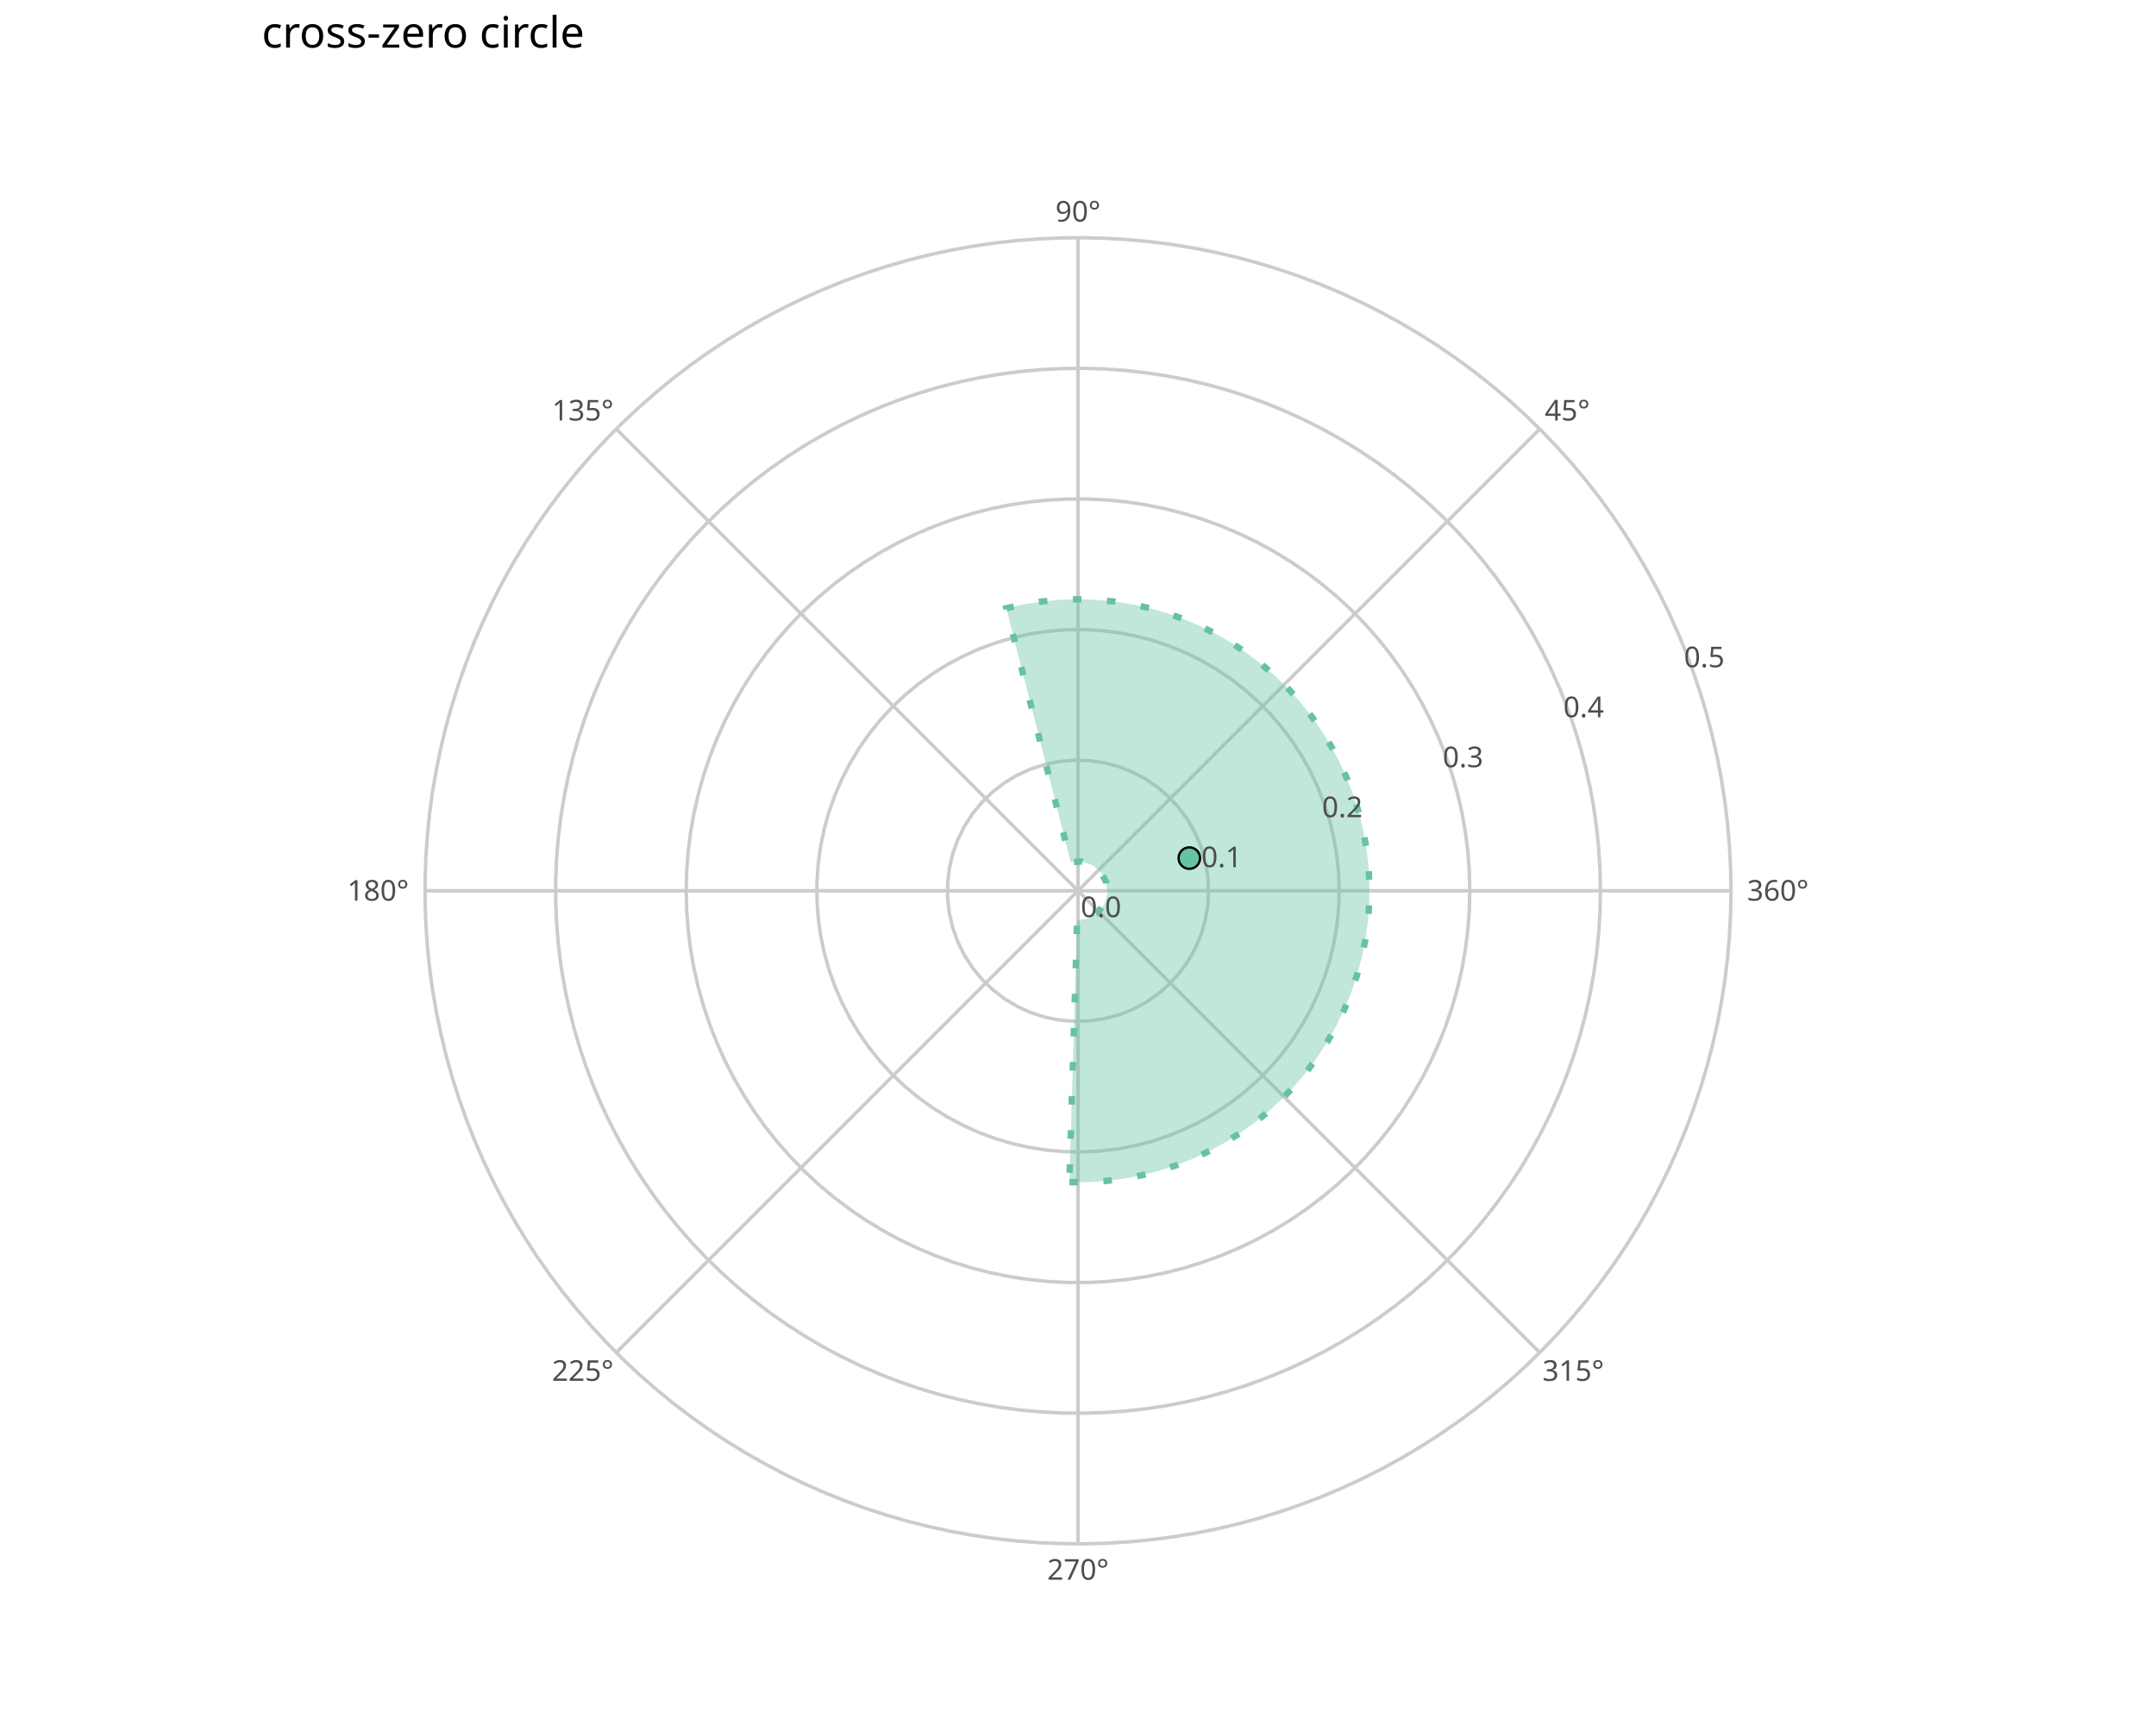
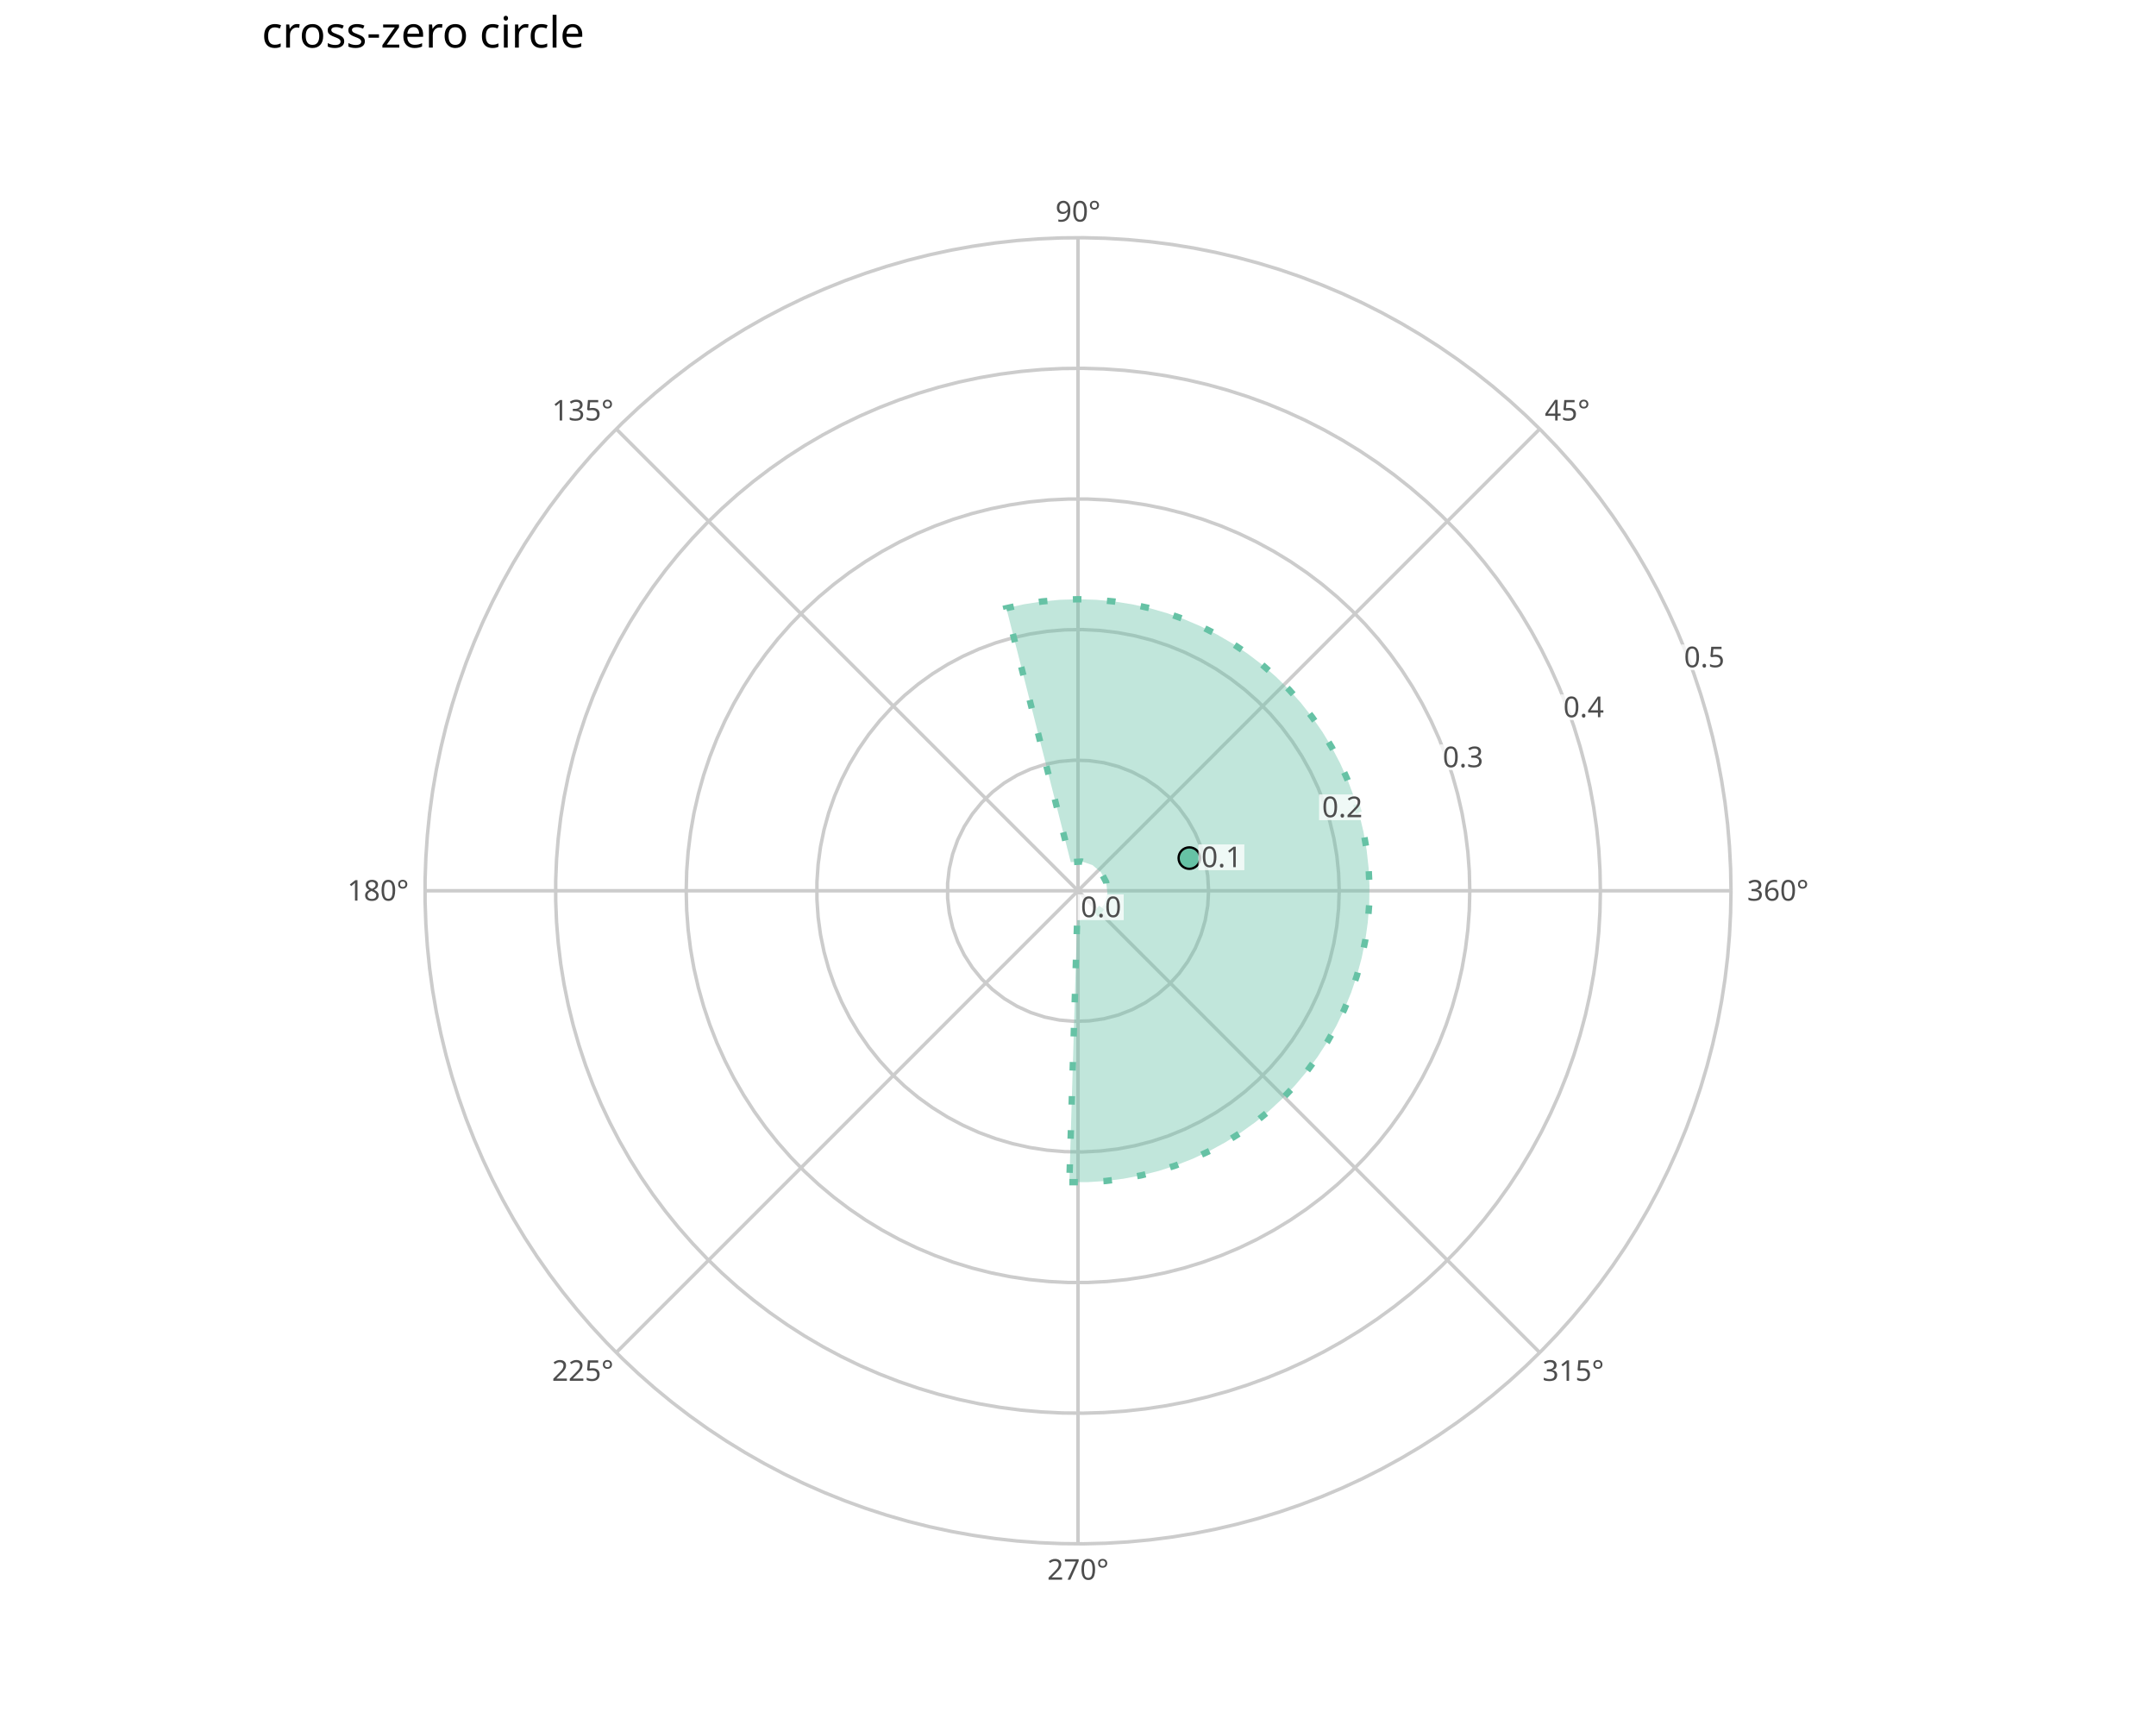
<svg xmlns="http://www.w3.org/2000/svg" class="svglite" data-engine-version="2.0" width="720.00pt" height="576.00pt" viewBox="0 0 720.00 576.00">
  <defs>
    <style type="text/css">
    .svglite line, .svglite polyline, .svglite polygon, .svglite path, .svglite rect, .svglite circle {
      fill: none;
      stroke: #000000;
      stroke-linecap: round;
      stroke-linejoin: round;
      stroke-miterlimit: 10.00;
    }
  </style>
  </defs>
  <rect width="100%" height="100%" style="stroke: none; fill: #FFFFFF;" />
  <defs>
    <clipPath id="cpMC4wMHw3MjAuMDB8MC4wMHw1NzYuMDA=">
      <rect x="0.00" y="0.00" width="720.00" height="576.00" />
    </clipPath>
  </defs>
  <g clip-path="url(#cpMC4wMHw3MjAuMDB8MC4wMHw1NzYuMDA=)">
</g>
  <defs>
    <clipPath id="cpODEuNDR8NjM4LjU2fDAuMDB8NTc2LjAw">
      <rect x="81.44" y="0.00" width="557.12" height="576.00" />
    </clipPath>
  </defs>
  <g clip-path="url(#cpODEuNDR8NjM4LjU2fDAuMDB8NTc2LjAw)">
    <rect x="81.44" y="0.00" width="557.12" height="576.00" style="stroke-width: 1.16; stroke: none; fill: #FFFFFF;" />
  </g>
  <g clip-path="url(#cpMC4wMHw3MjAuMDB8MC4wMHw1NzYuMDA=)">
    <polyline points="360.00,297.44 360.00,297.44 " style="stroke-width: 1.16; stroke: #CCCCCC; stroke-linecap: butt;" />
    <polyline points="403.61,297.44 403.33,292.47 402.48,287.56 401.08,282.78 399.14,278.20 396.69,273.86 393.76,269.83 390.40,266.16 386.63,262.90 382.52,260.09 378.12,257.77 373.48,255.96 368.66,254.69 363.73,253.99 358.75,253.84 353.79,254.27 348.91,255.26 344.18,256.80 339.65,258.87 335.38,261.44 331.44,264.48 327.87,267.95 324.72,271.80 322.02,275.99 319.83,280.46 318.15,285.15 317.03,290.00 316.46,294.95 316.46,299.93 317.03,304.88 318.15,309.73 319.83,314.42 322.02,318.88 324.72,323.07 327.87,326.93 331.44,330.40 335.38,333.44 339.65,336.01 344.18,338.08 348.91,339.62 353.79,340.61 358.75,341.03 363.73,340.89 368.66,340.18 373.48,338.92 378.12,337.11 382.52,334.79 386.63,331.98 390.40,328.72 393.76,325.05 396.69,321.02 399.14,316.68 401.08,312.09 402.48,307.32 403.33,302.41 403.61,297.44 " style="stroke-width: 1.16; stroke: #CCCCCC; stroke-linecap: butt;" />
    <polyline points="447.23,297.44 447.03,291.55 446.43,285.69 445.44,279.88 444.06,274.15 442.30,268.53 440.16,263.04 437.65,257.71 434.79,252.56 431.59,247.61 428.07,242.89 424.23,238.42 420.10,234.22 415.69,230.30 411.03,226.70 406.14,223.41 401.04,220.47 395.75,217.87 390.29,215.64 384.70,213.78 379.00,212.31 373.21,211.22 367.36,210.52 361.47,210.22 355.58,210.32 349.71,210.82 343.89,211.71 338.14,213.00 332.49,214.66 326.96,216.71 321.59,219.13 316.39,221.90 311.39,225.01 306.61,228.46 302.07,232.22 297.80,236.28 293.82,240.62 290.13,245.22 286.77,250.06 283.73,255.11 281.05,260.35 278.73,265.77 276.77,271.33 275.20,277.00 274.01,282.78 273.22,288.61 272.82,294.49 272.82,300.38 273.22,306.26 274.01,312.10 275.20,317.87 276.77,323.55 278.73,329.11 281.05,334.52 283.73,339.77 286.77,344.82 290.13,349.66 293.82,354.26 297.80,358.59 302.07,362.65 306.61,366.42 311.39,369.86 316.39,372.98 321.59,375.75 326.96,378.17 332.49,380.21 338.14,381.88 343.89,383.16 349.71,384.06 355.58,384.55 361.47,384.65 367.36,384.35 373.21,383.66 379.00,382.57 384.70,381.09 390.29,379.24 395.75,377.00 401.04,374.41 406.14,371.46 411.03,368.18 415.69,364.57 420.10,360.66 424.23,356.46 428.07,351.99 431.59,347.27 434.79,342.32 437.65,337.17 440.16,331.84 442.30,326.35 444.06,320.73 445.44,315.00 446.43,309.19 447.03,303.33 447.23,297.44 " style="stroke-width: 1.16; stroke: #CCCCCC; stroke-linecap: butt;" />
    <polyline points="490.84,297.44 490.68,290.92 490.19,284.41 489.38,277.94 488.25,271.51 486.79,265.15 485.03,258.87 482.95,252.69 480.57,246.62 477.88,240.67 474.91,234.86 471.64,229.21 468.11,223.73 464.30,218.44 460.23,213.34 455.91,208.44 451.36,203.77 446.58,199.34 441.58,195.14 436.38,191.20 430.99,187.53 425.42,184.13 419.69,181.01 413.81,178.18 407.80,175.64 401.67,173.41 395.44,171.49 389.11,169.88 382.72,168.59 376.27,167.61 369.78,166.96 363.26,166.64 356.74,166.64 350.22,166.96 343.73,167.61 337.28,168.59 330.89,169.88 324.56,171.49 318.33,173.41 312.20,175.64 306.19,178.18 300.31,181.01 294.58,184.13 289.01,187.53 283.62,191.20 278.42,195.14 273.42,199.34 268.64,203.77 264.09,208.44 259.77,213.34 255.70,218.44 251.89,223.73 248.36,229.21 245.09,234.86 242.12,240.67 239.43,246.62 237.05,252.69 234.97,258.87 233.21,265.15 231.75,271.51 230.62,277.94 229.81,284.41 229.32,290.92 229.16,297.44 229.32,303.96 229.81,310.47 230.62,316.94 231.75,323.36 233.21,329.72 234.97,336.00 237.05,342.19 239.43,348.26 242.12,354.21 245.09,360.01 248.36,365.66 251.89,371.14 255.70,376.44 259.77,381.54 264.09,386.43 268.64,391.10 273.42,395.54 278.42,399.73 283.62,403.67 289.01,407.35 294.58,410.75 300.31,413.87 306.19,416.70 312.20,419.23 318.33,421.47 324.56,423.39 330.89,425.00 337.28,426.29 343.73,427.26 350.22,427.91 356.74,428.24 363.26,428.24 369.78,427.91 376.27,427.26 382.72,426.29 389.11,425.00 395.44,423.39 401.67,421.47 407.80,419.23 413.81,416.70 419.69,413.87 425.42,410.75 430.99,407.35 436.38,403.67 441.58,399.73 446.58,395.54 451.36,391.10 455.91,386.43 460.23,381.54 464.30,376.44 468.11,371.14 471.64,365.66 474.91,360.01 477.88,354.21 480.57,348.26 482.95,342.19 485.03,336.00 486.79,329.72 488.25,323.36 489.38,316.94 490.19,310.47 490.68,303.96 490.84,297.44 " style="stroke-width: 1.16; stroke: #CCCCCC; stroke-linecap: butt;" />
    <polyline points="534.45,297.44 534.31,290.46 533.90,283.49 533.20,276.54 532.22,269.63 530.97,262.76 529.45,255.95 527.65,249.20 525.59,242.53 523.26,235.95 520.67,229.47 517.82,223.10 514.72,216.84 511.37,210.72 507.78,204.73 503.95,198.89 499.89,193.21 495.61,187.70 491.11,182.36 486.40,177.20 481.49,172.24 476.39,167.48 471.09,162.93 465.62,158.59 459.98,154.48 454.18,150.59 448.23,146.94 442.14,143.53 435.92,140.37 429.57,137.46 423.12,134.80 416.56,132.41 409.91,130.28 403.18,128.41 396.38,126.82 389.53,125.50 382.63,124.46 375.69,123.69 368.72,123.20 361.75,122.99 354.76,123.06 347.79,123.41 340.84,124.04 333.92,124.95 327.04,126.13 320.21,127.58 313.44,129.31 306.76,131.31 300.15,133.57 293.64,136.10 287.24,138.88 280.96,141.92 274.80,145.21 268.77,148.74 262.90,152.51 257.18,156.51 251.62,160.73 246.24,165.18 241.04,169.84 236.03,174.70 231.22,179.76 226.61,185.01 222.22,190.43 218.05,196.03 214.10,201.79 210.39,207.70 206.92,213.76 203.70,219.95 200.72,226.27 198.00,232.70 195.54,239.23 193.35,245.86 191.42,252.57 189.76,259.35 188.37,266.19 187.25,273.08 186.42,280.01 185.86,286.97 185.58,293.95 185.58,300.93 185.86,307.90 186.42,314.86 187.25,321.79 188.37,328.69 189.76,335.53 191.42,342.31 193.35,349.02 195.54,355.64 198.00,362.18 200.72,368.61 203.70,374.92 206.92,381.11 210.39,387.17 214.10,393.09 218.05,398.85 222.22,404.45 226.61,409.87 231.22,415.12 236.03,420.18 241.04,425.04 246.24,429.70 251.62,434.14 257.18,438.37 262.90,442.37 268.77,446.14 274.80,449.67 280.96,452.96 287.24,456.00 293.64,458.78 300.15,461.30 306.76,463.57 313.44,465.57 320.21,467.29 327.04,468.75 333.92,469.93 340.84,470.84 347.79,471.46 354.76,471.81 361.75,471.88 368.72,471.67 375.69,471.19 382.63,470.42 389.53,469.37 396.38,468.06 403.18,466.46 409.91,464.60 416.56,462.47 423.12,460.07 429.57,457.42 435.92,454.51 442.14,451.34 448.23,447.93 454.18,444.28 459.98,440.40 465.62,436.28 471.09,431.95 476.39,427.39 481.49,422.63 486.40,417.67 491.11,412.52 495.61,407.18 499.89,401.67 503.95,395.99 507.78,390.15 511.37,384.16 514.72,378.04 517.82,371.78 520.67,365.41 523.26,358.92 525.59,352.34 527.65,345.67 529.45,338.93 530.97,332.11 532.22,325.25 533.20,318.33 533.90,311.39 534.31,304.42 534.45,297.44 " style="stroke-width: 1.16; stroke: #CCCCCC; stroke-linecap: butt;" />
    <polyline points="578.07,297.44 577.94,290.03 577.56,282.64 576.94,275.26 576.06,267.90 574.93,260.59 573.56,253.31 571.93,246.08 570.07,238.91 567.96,231.82 565.61,224.79 563.03,217.85 560.21,211.00 557.16,204.26 553.88,197.61 550.38,191.09 546.65,184.69 542.72,178.41 538.57,172.28 534.22,166.28 529.66,160.44 524.91,154.76 519.97,149.24 514.85,143.90 509.55,138.73 504.07,133.74 498.43,128.94 492.63,124.34 486.67,119.94 480.57,115.74 474.33,111.75 467.96,107.97 461.47,104.42 454.85,101.08 448.13,97.97 441.31,95.10 434.39,92.45 427.39,90.04 420.31,87.88 413.15,85.95 405.94,84.27 398.68,82.83 391.37,81.64 384.02,80.70 376.65,80.01 369.26,79.57 361.85,79.38 354.45,79.44 347.05,79.76 339.66,80.32 332.30,81.14 324.97,82.20 317.68,83.52 310.44,85.08 303.26,86.88 296.14,88.93 289.10,91.22 282.14,93.74 275.27,96.51 268.49,99.50 261.83,102.72 255.27,106.17 248.84,109.83 242.53,113.72 236.36,117.81 230.33,122.11 224.45,126.62 218.73,131.32 213.17,136.21 207.78,141.29 202.57,146.55 197.53,151.98 192.69,157.58 188.03,163.35 183.58,169.26 179.33,175.33 175.29,181.53 171.46,187.87 167.85,194.34 164.46,200.92 161.29,207.62 158.36,214.42 155.65,221.31 153.19,228.29 150.96,235.36 148.97,242.49 147.23,249.69 145.73,256.94 144.47,264.24 143.47,271.58 142.72,278.95 142.22,286.33 141.96,293.74 141.96,301.14 142.22,308.54 142.72,315.93 143.47,323.30 144.47,330.64 145.73,337.94 147.23,345.19 148.97,352.39 150.96,359.52 153.19,366.58 155.65,373.57 158.36,380.46 161.29,387.26 164.46,393.96 167.85,400.54 171.46,407.01 175.29,413.35 179.33,419.55 183.58,425.62 188.03,431.53 192.69,437.29 197.53,442.89 202.57,448.33 207.78,453.59 213.17,458.67 218.73,463.56 224.45,468.26 230.33,472.76 236.36,477.07 242.53,481.16 248.84,485.04 255.27,488.71 261.83,492.16 268.49,495.38 275.27,498.37 282.14,501.13 289.10,503.66 296.14,505.95 303.26,508.00 310.44,509.80 317.68,511.36 324.97,512.67 332.30,513.74 339.66,514.56 347.05,515.12 354.45,515.43 361.85,515.50 369.26,515.31 376.65,514.87 384.02,514.18 391.37,513.24 398.68,512.05 405.94,510.61 413.15,508.93 420.31,507.00 427.39,504.83 434.39,502.42 441.31,499.78 448.13,496.90 454.85,493.80 461.47,490.46 467.96,486.90 474.33,483.13 480.57,479.14 486.67,474.94 492.63,470.54 498.43,465.93 504.07,461.14 509.55,456.15 514.85,450.98 519.97,445.63 524.91,440.11 529.66,434.43 534.22,428.59 538.57,422.60 542.72,416.47 546.65,410.19 550.38,403.79 553.88,397.26 557.16,390.62 560.21,383.87 563.03,377.03 565.61,370.09 567.96,363.06 570.07,355.96 571.93,348.80 573.56,341.57 574.93,334.29 576.06,326.97 576.94,319.62 577.56,312.24 577.94,304.84 578.07,297.44 " style="stroke-width: 1.16; stroke: #CCCCCC; stroke-linecap: butt;" />
    <polyline points="360.00,297.44 360.00,289.92 360.00,282.40 360.00,274.88 360.00,267.36 360.00,259.84 360.00,252.32 360.00,244.80 360.00,237.28 360.00,229.76 360.00,222.24 360.00,214.72 360.00,207.20 360.00,199.68 360.00,192.16 360.00,184.65 360.00,177.13 360.00,169.61 360.00,162.09 360.00,154.57 360.00,147.05 360.00,139.53 360.00,132.01 360.00,124.49 360.00,116.97 360.00,109.45 360.00,101.93 360.00,94.41 360.00,86.89 360.00,79.37 " style="stroke-width: 1.16; stroke: #CCCCCC; stroke-linecap: butt;" />
    <polyline points="360.00,297.44 354.68,292.12 349.37,286.80 344.05,281.49 338.73,276.17 333.41,270.85 328.10,265.54 322.78,260.22 317.46,254.90 312.15,249.58 306.83,244.27 301.51,238.95 296.19,233.63 290.88,228.32 285.56,223.00 280.24,217.68 274.93,212.36 269.61,207.05 264.29,201.73 258.97,196.41 253.66,191.10 248.34,185.78 243.02,180.46 237.71,175.14 232.39,169.83 227.07,164.51 221.75,159.19 216.44,153.88 211.12,148.56 205.80,143.24 " style="stroke-width: 1.16; stroke: #CCCCCC; stroke-linecap: butt;" />
    <polyline points="360.00,297.44 352.48,297.44 344.96,297.44 337.44,297.44 329.92,297.44 322.40,297.44 314.88,297.44 307.36,297.44 299.84,297.44 292.32,297.44 284.80,297.44 277.28,297.44 269.77,297.44 262.25,297.44 254.73,297.44 247.21,297.44 239.69,297.44 232.17,297.44 224.65,297.44 217.13,297.44 209.61,297.44 202.09,297.44 194.57,297.44 187.05,297.44 179.53,297.44 172.01,297.44 164.49,297.44 156.97,297.44 149.45,297.44 141.93,297.44 " style="stroke-width: 1.16; stroke: #CCCCCC; stroke-linecap: butt;" />
    <polyline points="360.00,297.44 354.68,302.76 349.37,308.07 344.05,313.39 338.73,318.71 333.41,324.02 328.10,329.34 322.78,334.66 317.46,339.98 312.15,345.29 306.83,350.61 301.51,355.93 296.19,361.24 290.88,366.56 285.56,371.88 280.24,377.20 274.93,382.51 269.61,387.83 264.29,393.15 258.97,398.46 253.66,403.78 248.34,409.10 243.02,414.42 237.71,419.73 232.39,425.05 227.07,430.37 221.75,435.68 216.44,441.00 211.12,446.32 205.80,451.64 " style="stroke-width: 1.16; stroke: #CCCCCC; stroke-linecap: butt;" />
    <polyline points="360.00,297.44 360.00,304.96 360.00,312.48 360.00,320.00 360.00,327.52 360.00,335.04 360.00,342.56 360.00,350.08 360.00,357.59 360.00,365.11 360.00,372.63 360.00,380.15 360.00,387.67 360.00,395.19 360.00,402.71 360.00,410.23 360.00,417.75 360.00,425.27 360.00,432.79 360.00,440.31 360.00,447.83 360.00,455.35 360.00,462.87 360.00,470.39 360.00,477.91 360.00,485.43 360.00,492.95 360.00,500.47 360.00,507.99 360.00,515.51 " style="stroke-width: 1.16; stroke: #CCCCCC; stroke-linecap: butt;" />
    <polyline points="360.00,297.44 365.32,302.76 370.63,308.07 375.95,313.39 381.27,318.71 386.59,324.02 391.90,329.34 397.22,334.66 402.54,339.98 407.85,345.29 413.17,350.61 418.49,355.93 423.81,361.24 429.12,366.56 434.44,371.88 439.76,377.20 445.07,382.51 450.39,387.83 455.71,393.15 461.03,398.46 466.34,403.78 471.66,409.10 476.98,414.42 482.29,419.73 487.61,425.05 492.93,430.37 498.25,435.68 503.56,441.00 508.88,446.32 514.20,451.64 " style="stroke-width: 1.16; stroke: #CCCCCC; stroke-linecap: butt;" />
    <polyline points="360.00,297.44 367.52,297.44 375.04,297.44 382.56,297.44 390.08,297.44 397.60,297.44 405.12,297.44 412.64,297.44 420.16,297.44 427.68,297.44 435.20,297.44 442.72,297.44 450.23,297.44 457.75,297.44 465.27,297.44 472.79,297.44 480.31,297.44 487.83,297.44 495.35,297.44 502.87,297.44 510.39,297.44 517.91,297.44 525.43,297.44 532.95,297.44 540.47,297.44 547.99,297.44 555.51,297.44 563.03,297.44 570.55,297.44 578.07,297.44 " style="stroke-width: 1.16; stroke: #CCCCCC; stroke-linecap: butt;" />
    <polyline points="360.00,297.44 365.32,292.12 370.63,286.80 375.95,281.49 381.27,276.17 386.59,270.85 391.90,265.54 397.22,260.22 402.54,254.90 407.85,249.58 413.17,244.27 418.49,238.95 423.81,233.63 429.12,228.32 434.44,223.00 439.76,217.68 445.07,212.36 450.39,207.05 455.71,201.73 461.03,196.41 466.34,191.10 471.66,185.78 476.98,180.46 482.29,175.14 487.61,169.83 492.93,164.51 498.25,159.19 503.56,153.88 508.88,148.56 514.20,143.24 " style="stroke-width: 1.16; stroke: #CCCCCC; stroke-linecap: butt;" />
    <polygon points="357.11,394.74 363.16,394.74 369.20,394.35 375.20,393.59 381.15,392.46 387.01,390.97 392.77,389.11 398.40,386.89 403.89,384.33 409.20,381.44 414.32,378.22 419.24,374.69 423.92,370.86 428.36,366.74 432.54,362.36 436.43,357.73 440.03,352.86 443.32,347.79 446.29,342.51 448.92,337.06 451.21,331.46 453.15,325.73 454.73,319.89 455.94,313.96 456.78,307.96 457.25,301.93 457.34,295.88 457.05,289.83 456.39,283.82 455.36,277.85 453.96,271.97 452.19,266.18 450.07,260.51 447.60,254.99 444.80,249.62 441.66,244.45 438.21,239.48 434.46,234.73 430.42,230.22 426.11,225.98 421.54,222.01 416.73,218.33 411.71,214.96 406.48,211.90 401.08,209.18 395.52,206.80 389.81,204.77 384.00,203.09 378.09,201.79 372.11,200.85 366.09,200.28 360.04,200.09 353.99,200.28 347.96,200.84 341.98,201.77 336.08,203.08 337.73,209.60 339.38,216.12 341.04,222.65 342.69,229.17 344.35,235.70 346.00,242.22 347.65,248.75 349.31,255.27 350.96,261.79 352.62,268.32 354.27,274.84 355.93,281.37 357.58,287.89 361.29,287.68 364.82,288.85 367.66,291.25 369.41,294.54 369.82,298.23 368.82,301.82 366.57,304.78 363.38,306.69 359.71,307.28 359.51,314.01 359.31,320.74 359.11,327.47 358.91,334.19 358.71,340.92 358.51,347.65 358.31,354.38 358.11,361.11 357.91,367.83 357.71,374.56 357.51,381.29 357.31,388.02 " style="stroke-width: 2.13; stroke: #66C2A5; stroke-dasharray: 2.85,8.54; stroke-linecap: butt; stroke-linejoin: miter; fill: #66C2A5; fill-opacity: 0.40;" />
    <circle cx="397.18" cy="286.53" r="3.59" style="stroke-width: 0.77; fill: #66C2A5;" />
    <text x="360.00" y="73.99" text-anchor="middle" style="font-size: 9.60px; fill: #4D4D4D; font-family: sans;" textLength="14.52px" lengthAdjust="spacingAndGlyphs">90°</text>
    <text x="204.91" y="140.41" text-anchor="end" style="font-size: 9.60px; fill: #4D4D4D; font-family: sans;" textLength="19.86px" lengthAdjust="spacingAndGlyphs">135°</text>
    <text x="136.55" y="300.74" text-anchor="end" style="font-size: 9.60px; fill: #4D4D4D; font-family: sans;" textLength="19.86px" lengthAdjust="spacingAndGlyphs">180°</text>
    <text x="204.91" y="461.08" text-anchor="end" style="font-size: 9.60px; fill: #4D4D4D; font-family: sans;" textLength="19.86px" lengthAdjust="spacingAndGlyphs">225°</text>
    <text x="360.00" y="527.49" text-anchor="middle" style="font-size: 9.60px; fill: #4D4D4D; font-family: sans;" textLength="19.86px" lengthAdjust="spacingAndGlyphs">270°</text>
    <text x="515.09" y="461.08" style="font-size: 9.60px; fill: #4D4D4D; font-family: sans;" textLength="19.86px" lengthAdjust="spacingAndGlyphs">315°</text>
    <text x="583.45" y="300.74" style="font-size: 9.60px; fill: #4D4D4D; font-family: sans;" textLength="19.86px" lengthAdjust="spacingAndGlyphs">360°</text>
    <text x="515.87" y="140.41" style="font-size: 9.60px; fill: #4D4D4D; font-family: sans;" textLength="14.52px" lengthAdjust="spacingAndGlyphs">45°</text>
+     <rect x="359.92" y="298.65" width="15.34" height="8.60" style="stroke-width: 0.75; stroke: none; fill: #FFFFFF; fill-opacity: 0.75;" />
+     <rect x="400.21" y="281.96" width="15.34" height="8.60" style="stroke-width: 0.75; stroke: none; fill: #FFFFFF; fill-opacity: 0.75;" />
+     <rect x="440.51" y="265.27" width="15.34" height="8.60" style="stroke-width: 0.75; stroke: none; fill: #FFFFFF; fill-opacity: 0.75;" />
+     <rect x="480.80" y="248.58" width="15.34" height="8.60" style="stroke-width: 0.75; stroke: none; fill: #FFFFFF; fill-opacity: 0.75;" />
+     <rect x="521.09" y="231.89" width="15.34" height="8.60" style="stroke-width: 0.75; stroke: none; fill: #FFFFFF; fill-opacity: 0.75;" />
+     <rect x="561.39" y="215.20" width="15.34" height="8.60" style="stroke-width: 0.75; stroke: none; fill: #FFFFFF; fill-opacity: 0.75;" />
    <text x="360.92" y="306.25" style="font-size: 9.60px; fill: #4D4D4D; font-family: sans;" textLength="13.35px" lengthAdjust="spacingAndGlyphs">0.0</text>
    <text x="401.21" y="289.56" style="font-size: 9.60px; fill: #4D4D4D; font-family: sans;" textLength="13.35px" lengthAdjust="spacingAndGlyphs">0.1</text>
    <text x="441.50" y="272.87" style="font-size: 9.60px; fill: #4D4D4D; font-family: sans;" textLength="13.35px" lengthAdjust="spacingAndGlyphs">0.2</text>
    <text x="481.80" y="256.18" style="font-size: 9.60px; fill: #4D4D4D; font-family: sans;" textLength="13.35px" lengthAdjust="spacingAndGlyphs">0.3</text>
    <text x="522.09" y="239.49" style="font-size: 9.60px; fill: #4D4D4D; font-family: sans;" textLength="13.35px" lengthAdjust="spacingAndGlyphs">0.4</text>
    <text x="562.38" y="222.80" style="font-size: 9.60px; fill: #4D4D4D; font-family: sans;" textLength="13.35px" lengthAdjust="spacingAndGlyphs">0.5</text>
    <text x="87.42" y="15.89" style="font-size: 14.40px; font-family: sans;" textLength="104.85px" lengthAdjust="spacingAndGlyphs">cross-zero circle</text>
  </g>
</svg>
